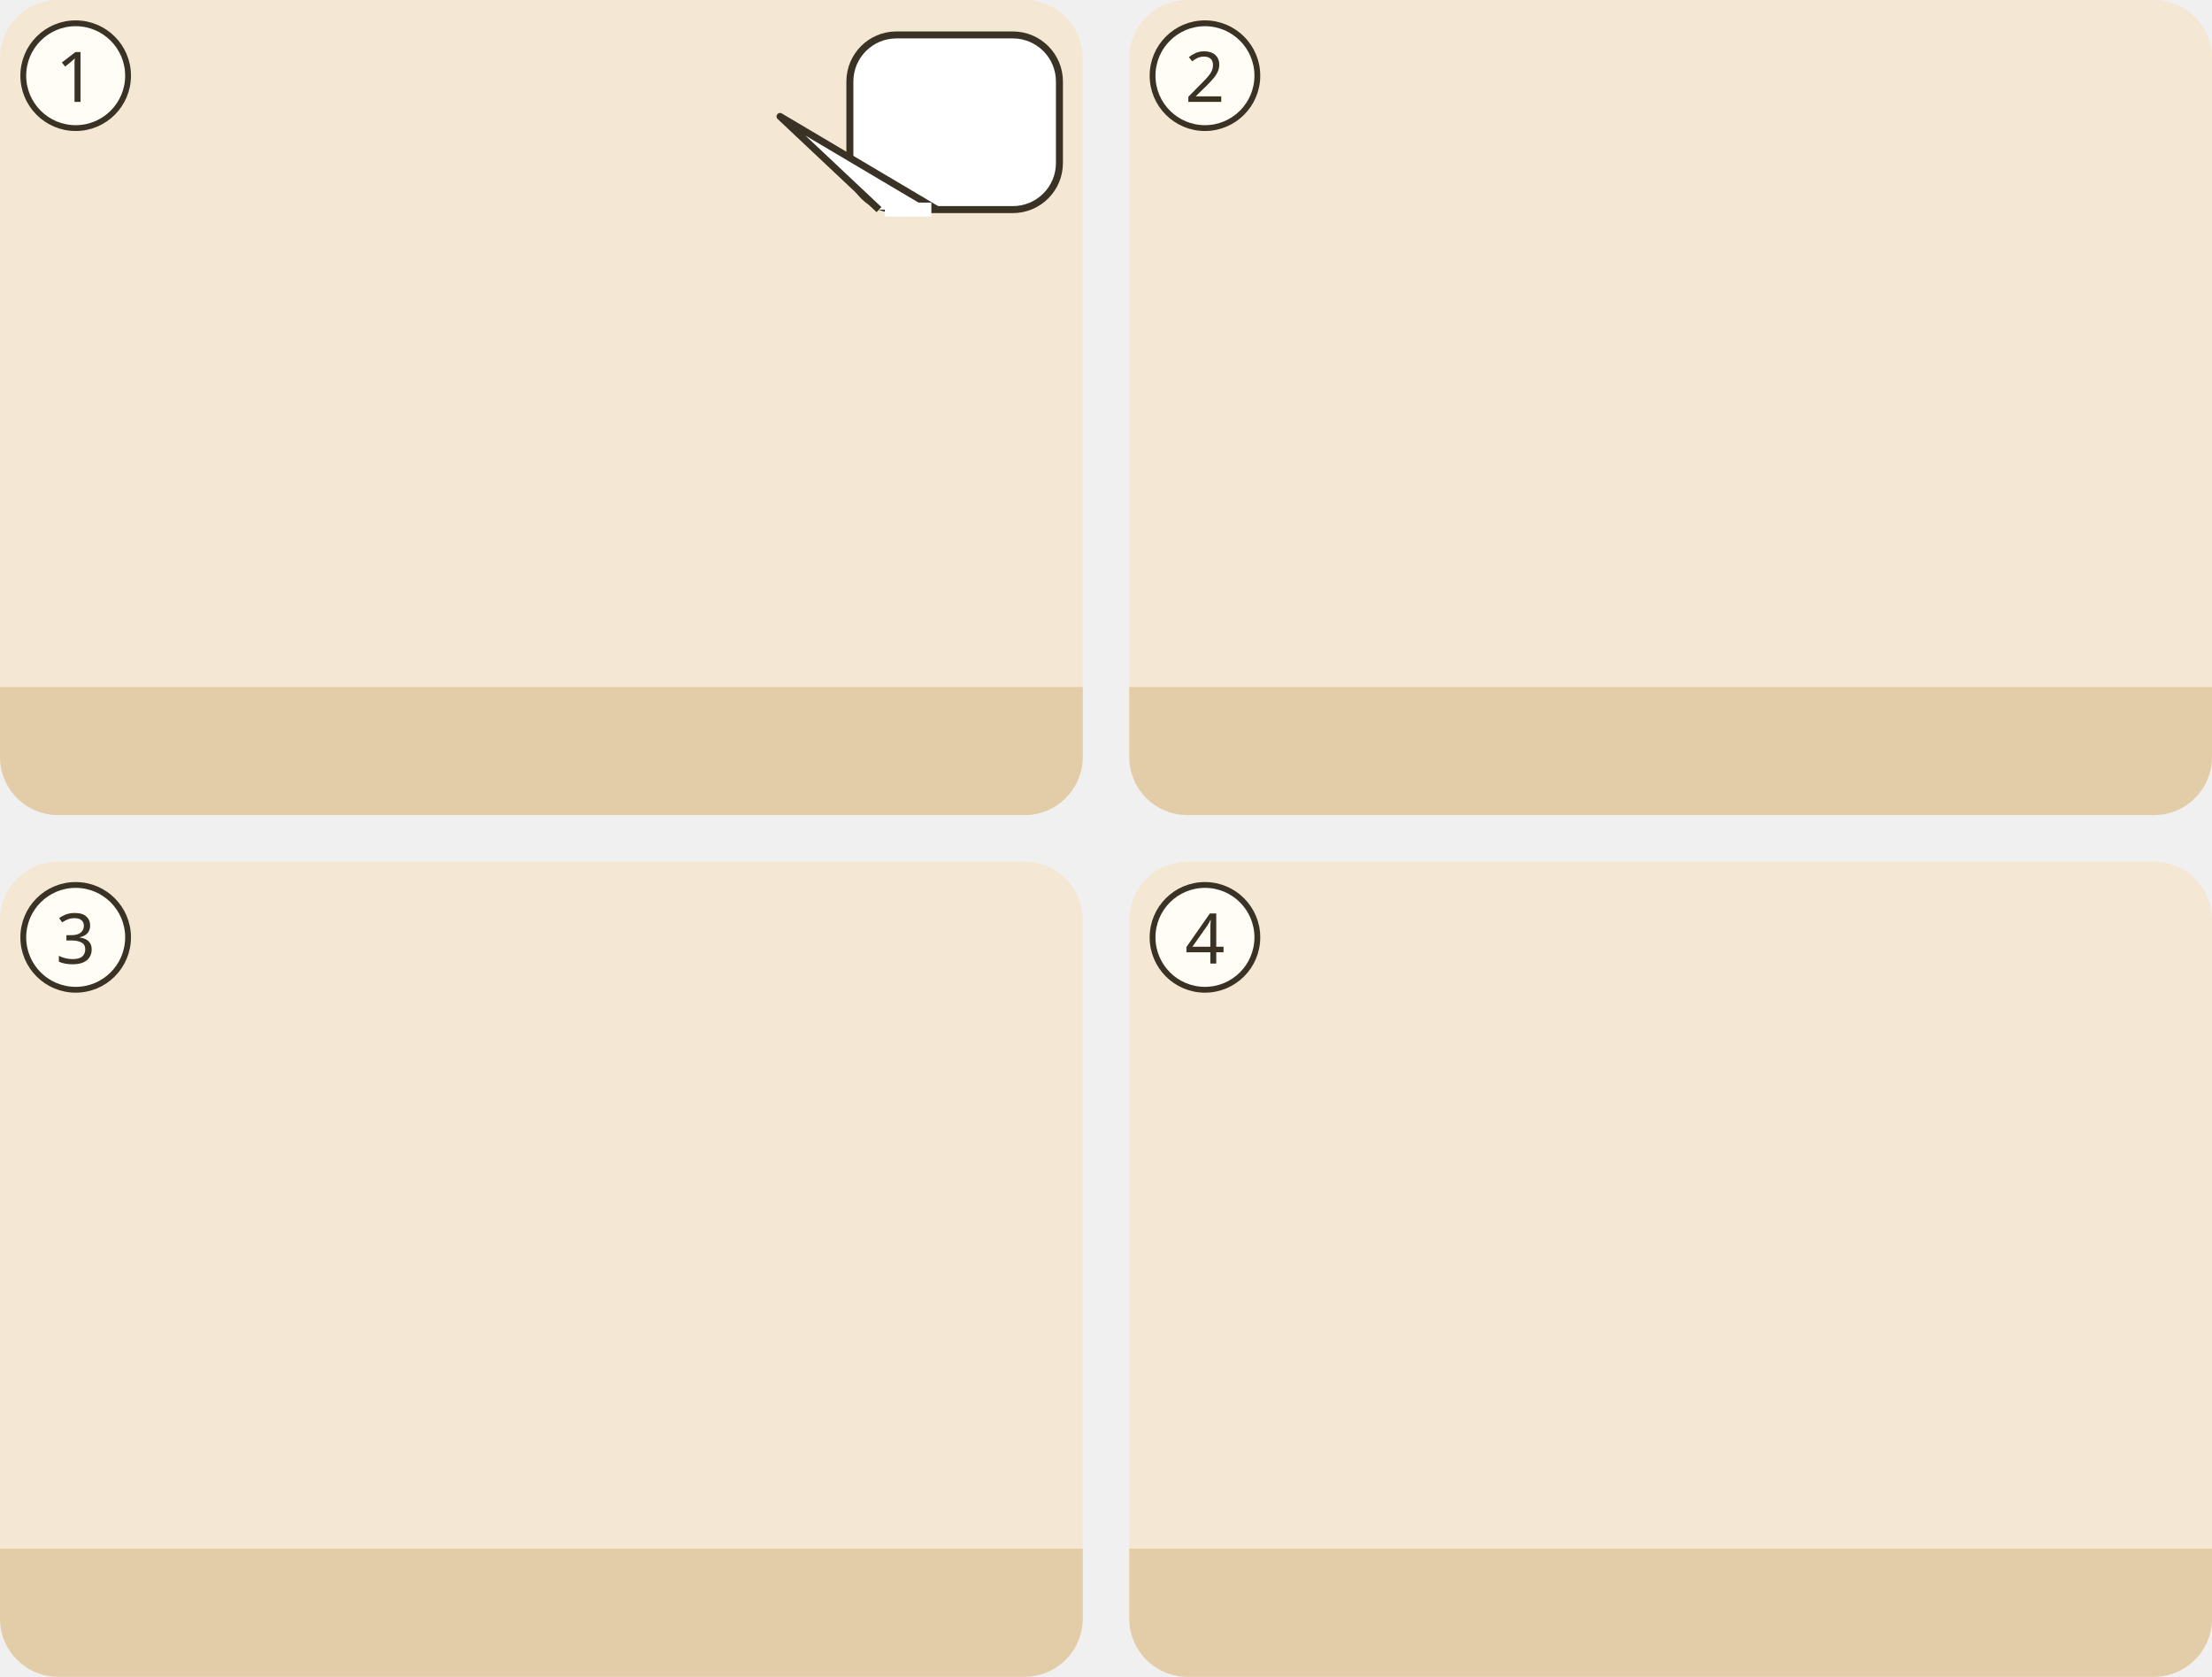
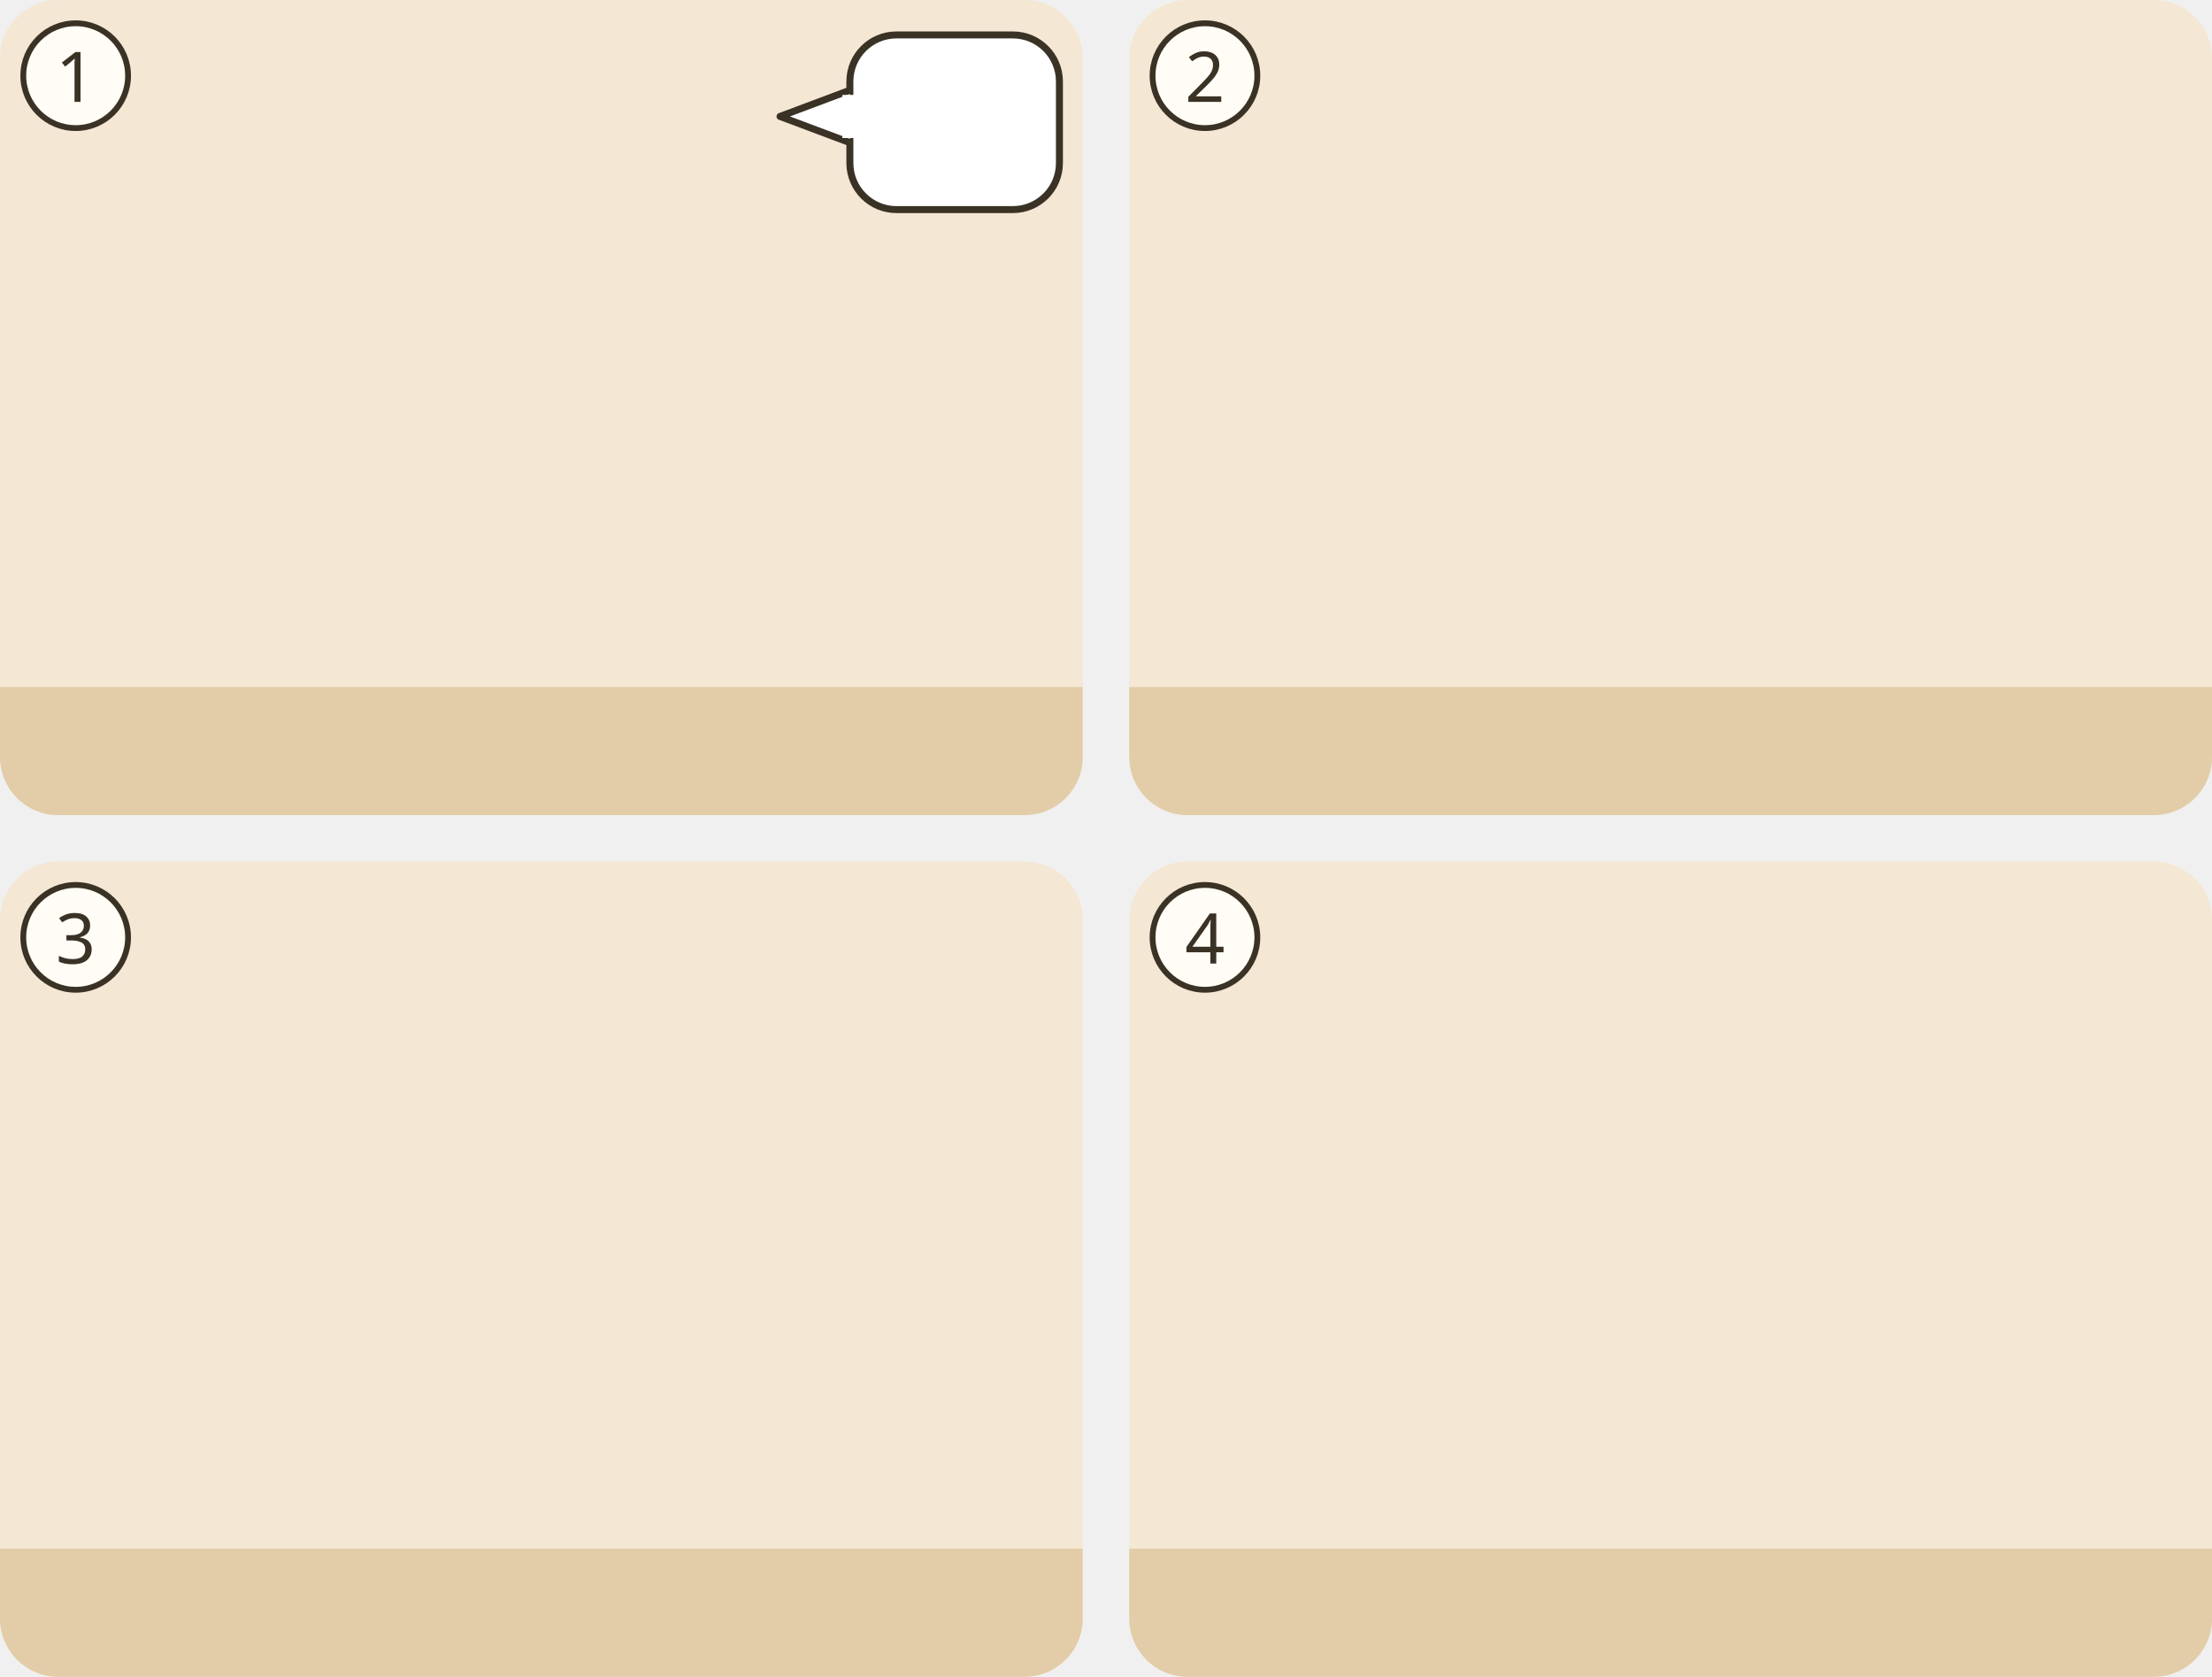
<svg xmlns="http://www.w3.org/2000/svg" viewBox="0 0 380 288">
  <g transform="translate(0 0)">
    <clipPath id="ill-cp-1-0-0">
      <rect width="186" height="140" rx="10" />
    </clipPath>
    <g clip-path="url(#ill-cp-1-0-0)">
      <rect width="186" height="140" fill="#F4E7D3" />
      <rect y="118" width="186" height="22" fill="#E2CDA8" />
      <use href="#ill-berg" x="54" y="26" width="132" height="82" />
      <use href="#ill-gott" x="100" y="0" width="36" height="36" />
      <g>
        <rect x="146" y="6" width="36" height="30" rx="8" fill="#FFFFFF" stroke="#3B3226" stroke-width="1.2" />
-         <path d="M151 36L134 20L161 36" fill="#FFFFFF" stroke="#3B3226" stroke-width="1.2" stroke-linejoin="round" />
-         <path d="M152 36h8" stroke="#FFFFFF" stroke-width="2.4" />
+         <path d="M146.0 15.5L134 20L146.0 24.5" fill="#FFFFFF" stroke="#3B3226" stroke-width="1.2" stroke-linejoin="round" />
+         <path d="M146 16.3V23.7" stroke="#FFFFFF" stroke-width="2.6" />
        <use href="#ill-tafeln" x="151" y="9" width="26" height="24" />
      </g>
      <use href="#ill-p-mose" x="56" y="56" width="30" height="64" />
      <use href="#ill-tafeln" x="34" y="76" width="26" height="24" />
      <use href="#ill-p-menge" x="118" y="66" width="22" height="50" />
      <use href="#ill-p-menge" x="138" y="64" width="24" height="54" />
      <use href="#ill-p-menge" x="160" y="66" width="22" height="50" />
    </g>
    <circle cx="13" cy="13" r="9" fill="#FFFDF6" stroke="#3B3226" />
    <text x="13" y="17.5" text-anchor="middle" font-family="sans-serif" font-size="12" fill="#3B3226">1</text>
  </g>
  <g transform="translate(194 0)">
    <clipPath id="ill-cp-2-194-0">
      <rect width="186" height="140" rx="10" />
    </clipPath>
    <g clip-path="url(#ill-cp-2-194-0)">
      <rect width="186" height="140" fill="#F4E7D3" />
      <rect y="118" width="186" height="22" fill="#E2CDA8" />
      <use href="#ill-p-jesus" x="6" y="56" width="28" height="62" />
      <use href="#ill-kreuz" x="40" y="58" width="40" height="59" />
      <use href="#ill-grab" x="90" y="60" width="87" height="60" />
    </g>
    <circle cx="13" cy="13" r="9" fill="#FFFDF6" stroke="#3B3226" />
    <text x="13" y="17.5" text-anchor="middle" font-family="sans-serif" font-size="12" fill="#3B3226">2</text>
  </g>
  <g transform="translate(0 148)">
    <clipPath id="ill-cp-3-0-148">
      <rect width="186" height="140" rx="10" />
    </clipPath>
    <g clip-path="url(#ill-cp-3-0-148)">
      <rect width="186" height="140" fill="#F4E7D3" />
      <rect y="118" width="186" height="22" fill="#E2CDA8" />
      <use href="#ill-neue-schoepfung" x="18" y="34" width="150" height="112" />
      <use href="#ill-gott" x="76" y="0" width="34" height="34" />
    </g>
    <circle cx="13" cy="13" r="9" fill="#FFFDF6" stroke="#3B3226" />
    <text x="13" y="17.5" text-anchor="middle" font-family="sans-serif" font-size="12" fill="#3B3226">3</text>
  </g>
  <g transform="translate(194 148)">
    <clipPath id="ill-cp-4-194-148">
      <rect width="186" height="140" rx="10" />
    </clipPath>
    <g clip-path="url(#ill-cp-4-194-148)">
      <rect width="186" height="140" fill="#F4E7D3" />
      <rect y="118" width="186" height="22" fill="#E2CDA8" />
      <use href="#ill-schriftrolle" x="6" y="76" width="46" height="32" />
      <use href="#ill-leier" x="58" y="66" width="28" height="36" />
      <use href="#ill-p-prophet" x="92" y="56" width="30" height="64" />
      <use href="#ill-brief" x="130" y="80" width="48" height="36" />
    </g>
    <circle cx="13" cy="13" r="9" fill="#FFFDF6" stroke="#3B3226" />
    <text x="13" y="17.5" text-anchor="middle" font-family="sans-serif" font-size="12" fill="#3B3226">4</text>
  </g>
</svg>
